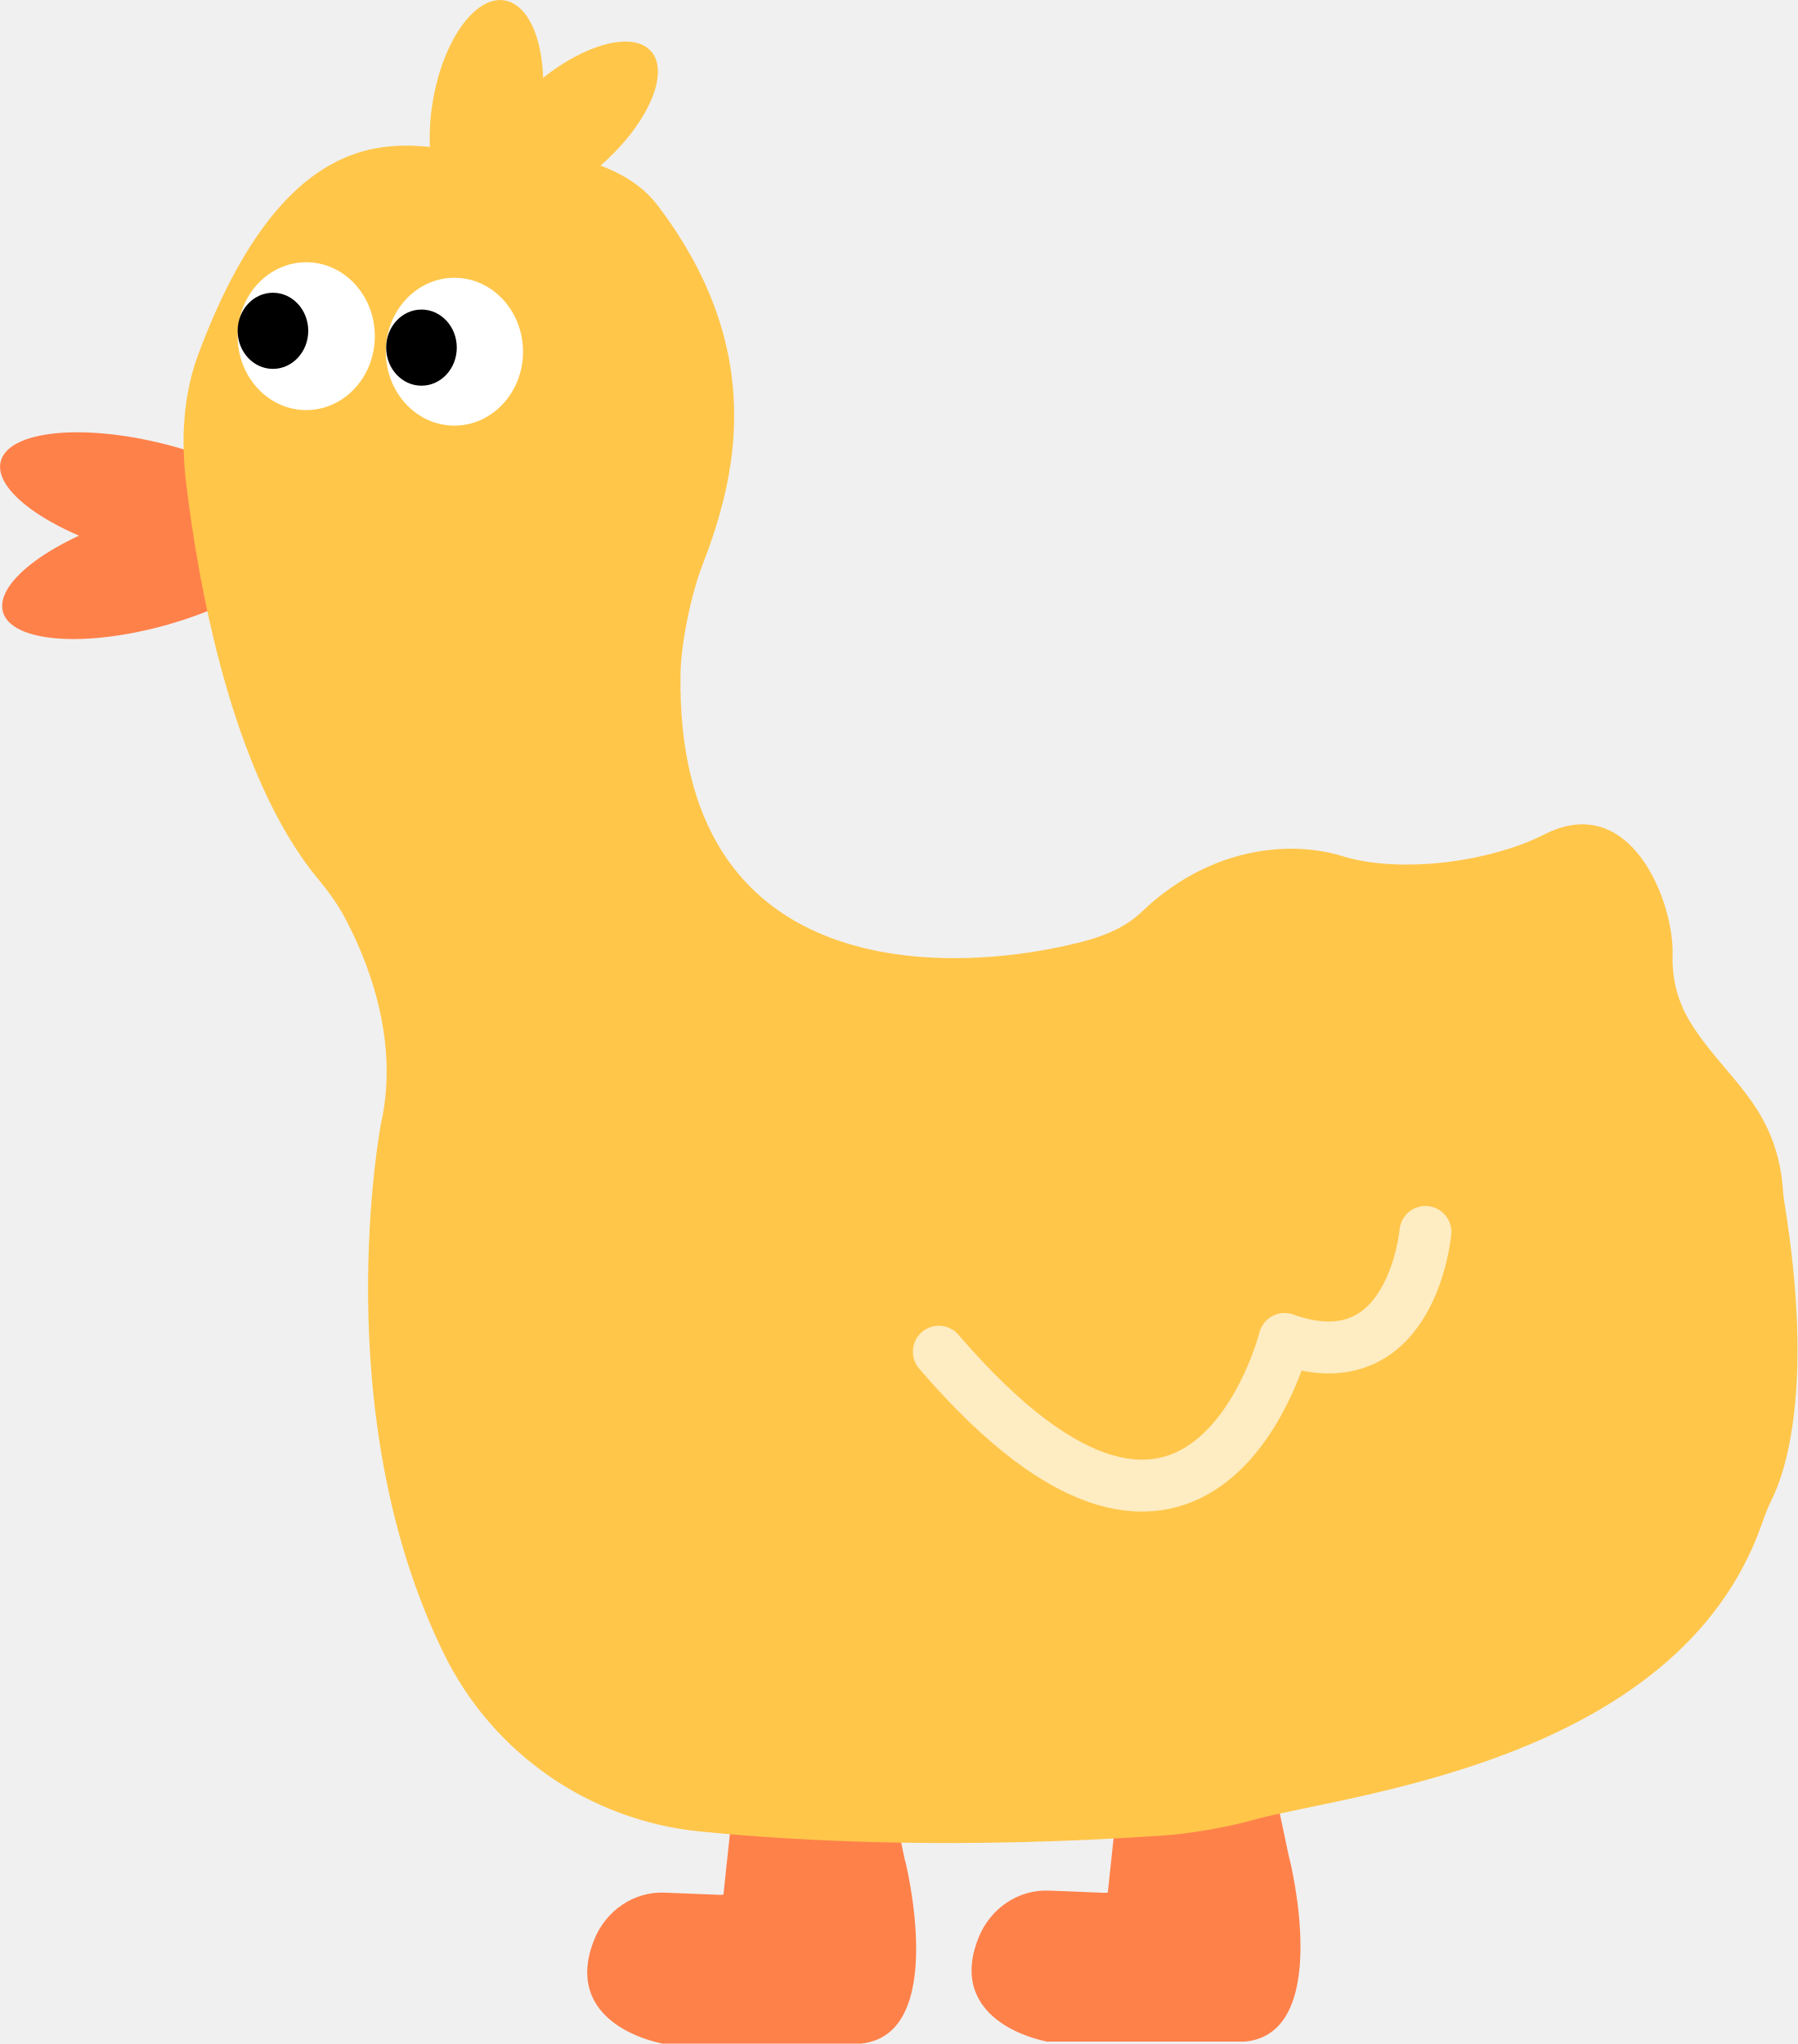
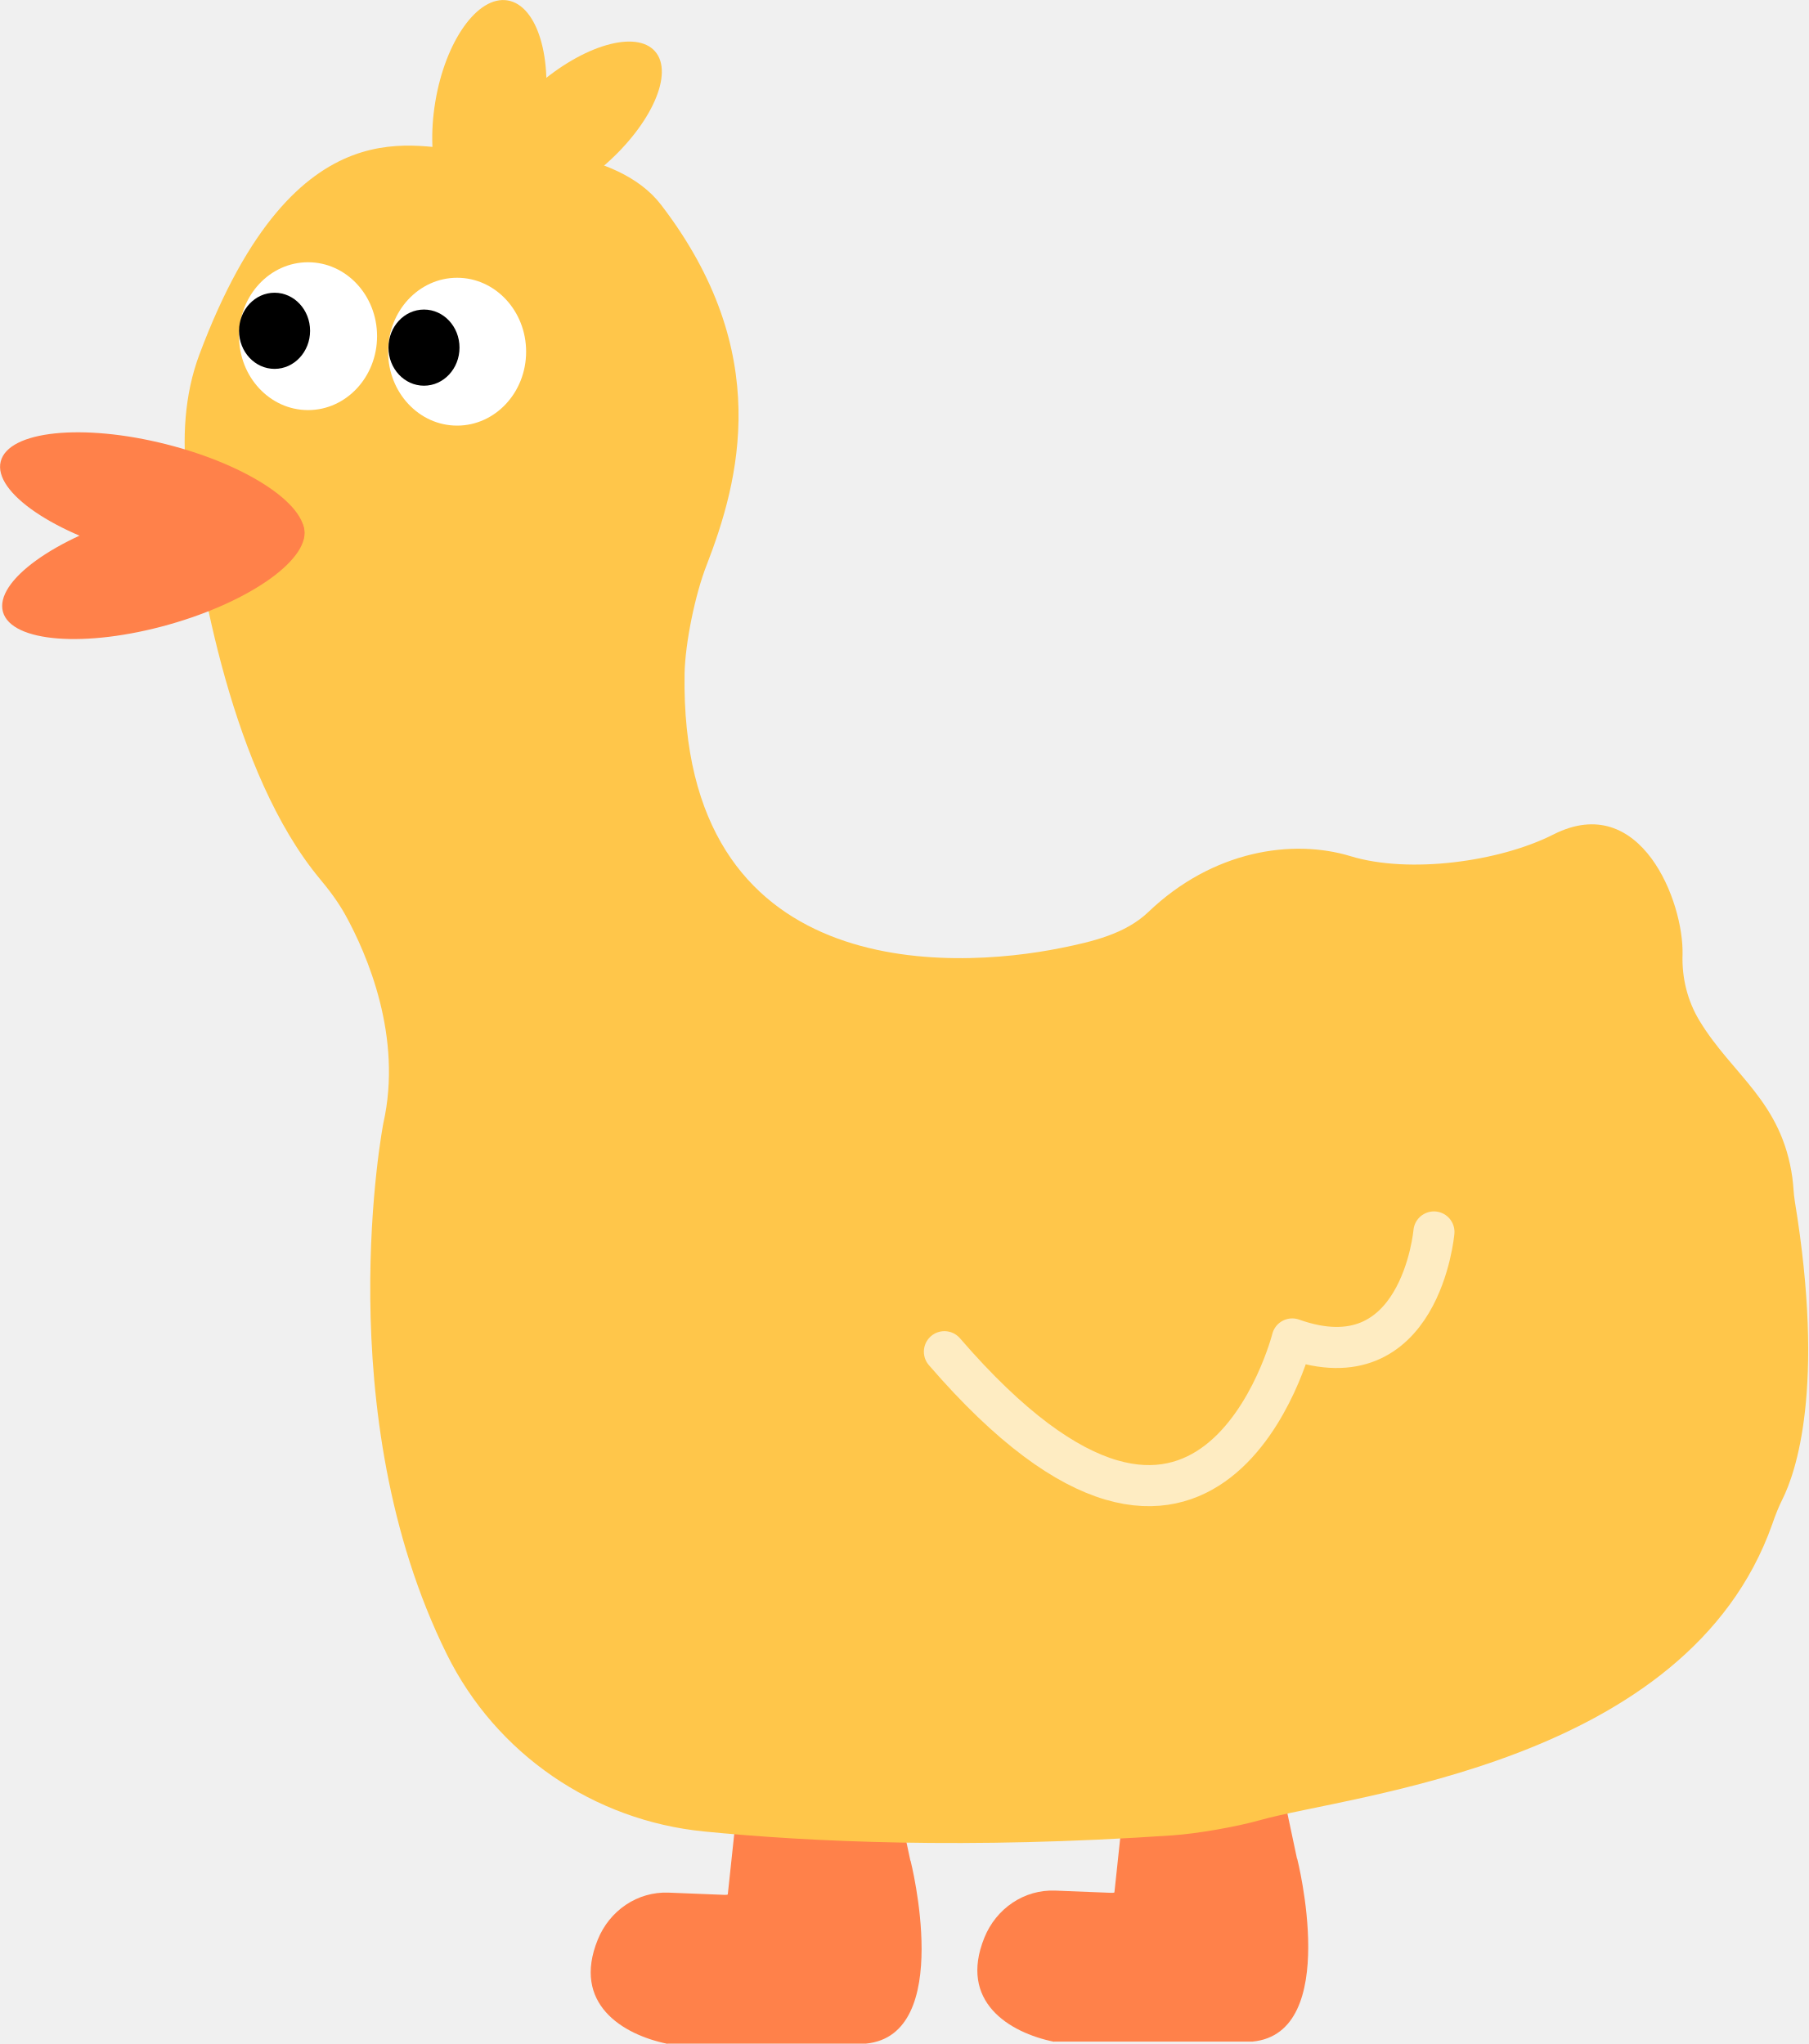
- <svg xmlns="http://www.w3.org/2000/svg" width="277" height="315" viewBox="0 0 277 315" fill="none">
-   <g clip-path="url(#clip0_260_454)">
-     <path d="M74.576 30.667C71.678 27.313 75.1 19.505 82.22 13.226C89.339 6.947 97.46 4.575 100.357 7.928C103.255 11.282 99.832 19.09 92.713 25.369C85.594 31.648 77.473 34.02 74.576 30.667Z" fill="#FFC64A" />
-     <path d="M72.166 34.176C67.589 33.409 65.131 25.152 66.676 15.733C68.221 6.313 73.184 -0.701 77.761 0.065C82.338 0.831 84.796 9.089 83.251 18.508C81.706 27.927 76.743 34.942 72.166 34.176Z" fill="#FFC64A" />
-     <path d="M21.185 85.584C8.366 82.324 -1.07 75.848 0.108 71.119C1.287 66.39 12.633 65.2 25.451 68.46C38.27 71.72 47.706 78.196 46.528 82.925C45.349 87.654 34.003 88.844 21.185 85.584Z" fill="#FF814A" />
-     <path d="M0.454 94.3C-0.852 89.606 8.405 82.871 21.13 79.257C33.855 75.643 45.23 76.519 46.536 81.213C47.842 85.908 38.585 92.642 25.86 96.256C13.135 99.87 1.76 98.994 0.454 94.3Z" fill="#FF814A" />
-     <path d="M139.487 286.747C139.487 286.747 146.281 313.633 132.636 314.943H102.247V314.972C95.312 313.547 87.616 308.763 91.563 298.937C93.367 294.437 97.652 291.475 102.444 291.674L110.986 292.016C111.437 292.016 111.493 291.987 111.493 291.902L113.382 274.101C113.382 274.101 113.467 273.959 113.551 273.959L137.626 278.487C137.626 278.487 137.739 278.544 137.739 278.601L139.458 286.747H139.487Z" fill="#FF814A" />
-     <path d="M198.715 286.433C198.715 286.433 205.509 313.32 191.865 314.63H161.475V314.658C154.54 313.234 146.844 308.449 150.791 298.623C152.595 294.123 156.88 291.161 161.673 291.361L170.214 291.702C170.665 291.702 170.722 291.674 170.722 291.589L172.611 273.788C172.611 273.788 172.695 273.646 172.78 273.646L196.854 278.174C196.854 278.174 196.967 278.231 196.967 278.288L198.687 286.433H198.715Z" fill="#FF814A" />
-     <path d="M274.576 181.538C272.941 169.69 265.414 165.731 260.339 157.301C258.507 154.253 257.633 150.721 257.746 147.133C257.971 139.044 251.375 121.785 237.984 128.592C229.668 132.835 215.827 134.687 206.918 131.952C198.01 129.218 185.775 131.041 175.909 140.554C172.385 143.943 167.254 145.139 162.462 146.107C145.745 149.497 104.108 151.661 104.869 103.842C104.953 99.085 106.504 91.566 108.223 87.152C113.213 74.193 118.626 54.342 101.288 31.585C94.551 22.728 78.201 22.585 71.153 23.013C64.725 23.411 45.471 14.554 30.558 54.598C28.219 60.864 27.88 67.699 28.67 74.335C30.502 89.687 35.633 119.193 48.939 135.37C50.433 137.164 51.814 139.016 52.942 141.066C56.24 147.104 61.709 159.807 58.721 173.107C58.721 173.107 50.151 217.737 68.447 254.933C76.002 270.313 90.943 280.566 107.857 282.247C123.841 283.842 148.198 285.009 179.63 282.845C183.379 282.588 189.384 281.535 192.992 280.509C206.947 276.551 258.507 271.908 271.503 234.854C271.954 233.516 272.461 232.234 273.082 230.981C274.998 227.107 279.678 214.092 274.942 185.098C274.745 183.93 274.745 182.734 274.576 181.566V181.538Z" fill="#FFC64A" />
-     <path d="M47.191 63.199C41.352 63.199 36.619 58.099 36.619 51.807C36.619 45.515 41.352 40.415 47.191 40.415C53.029 40.415 57.762 45.515 57.762 51.807C57.762 58.099 53.029 63.199 47.191 63.199Z" fill="white" />
-     <path d="M42.06 56.848C39.055 56.848 36.62 54.221 36.62 50.981C36.62 47.741 39.055 45.114 42.06 45.114C45.065 45.114 47.501 47.741 47.501 50.981C47.501 54.221 45.065 56.848 42.06 56.848Z" fill="black" />
-     <path d="M70.025 65.592C64.187 65.592 59.454 60.491 59.454 54.199C59.454 47.907 64.187 42.807 70.025 42.807C75.864 42.807 80.597 47.907 80.597 54.199C80.597 60.491 75.864 65.592 70.025 65.592Z" fill="white" />
-     <path d="M64.951 59.44C61.946 59.44 59.51 56.813 59.51 53.573C59.51 50.333 61.946 47.706 64.951 47.706C67.956 47.706 70.392 50.333 70.392 53.573C70.392 56.813 67.956 59.44 64.951 59.44Z" fill="black" />
-     <path d="M219.661 189.854C219.661 189.854 217.603 213.38 197.954 206.345C197.954 206.345 185.494 255.873 144.674 208.31" stroke="#FEECC2" stroke-width="8" stroke-linecap="round" stroke-linejoin="round" />
+ <svg xmlns="http://www.w3.org/2000/svg" width="176" height="199" viewBox="0 0 176 199" fill="none">
+   <g clip-path="url(#clip0_679_1151)">
+     <path d="M47.384 19.374C45.543 17.255 47.717 12.322 52.241 8.355C56.764 4.389 61.924 2.89 63.765 5.009C65.606 7.127 63.431 12.06 58.908 16.027C54.384 19.994 49.225 21.492 47.384 19.374Z" fill="#FFC64A" />
+     <path d="M45.853 21.591C42.944 21.106 41.383 15.89 42.364 9.939C43.346 3.989 46.5 -0.443 49.408 0.041C52.316 0.525 53.878 5.742 52.896 11.693C51.914 17.643 48.761 22.075 45.853 21.591Z" fill="#FFC64A" />
+     <path d="M88.627 181.151C88.627 181.151 92.944 198.136 84.274 198.964H64.966V198.982C60.559 198.082 55.669 195.06 58.177 188.852C59.324 186.009 62.046 184.138 65.091 184.264L70.518 184.48C70.805 184.48 70.841 184.462 70.841 184.408L72.041 173.162C72.041 173.162 72.094 173.072 72.148 173.072L87.445 175.933C87.445 175.933 87.516 175.969 87.516 176.005L88.609 181.151H88.627Z" fill="#FF814A" />
+     <path d="M126.259 180.953C126.259 180.953 130.576 197.938 121.907 198.766H102.598V198.784C98.192 197.884 93.302 194.862 95.809 188.654C96.956 185.811 99.678 183.94 102.723 184.066L108.151 184.282C108.437 184.282 108.473 184.264 108.473 184.21L109.673 172.964C109.673 172.964 109.727 172.875 109.781 172.875L125.077 175.735C125.077 175.735 125.149 175.771 125.149 175.807L126.241 180.953H126.259Z" fill="#FF814A" />
+     <path d="M174.46 114.686C173.421 107.201 168.638 104.7 165.414 99.374C164.25 97.449 163.695 95.218 163.766 92.951C163.91 87.841 159.718 76.937 151.21 81.237C145.926 83.918 137.132 85.088 131.472 83.361C125.811 81.633 118.038 82.785 111.769 88.794C109.53 90.936 106.27 91.691 103.225 92.303C92.603 94.444 66.148 95.812 66.631 65.602C66.685 62.597 67.67 57.847 68.763 55.058C71.933 46.871 75.372 34.33 64.356 19.954C60.076 14.358 49.687 14.268 45.209 14.538C41.125 14.79 28.891 9.194 19.416 34.492C17.93 38.451 17.715 42.769 18.216 46.961C19.38 56.659 22.64 75.3 31.095 85.52C32.044 86.653 32.922 87.823 33.638 89.118C35.734 92.933 39.209 100.957 37.31 109.36C37.31 109.36 31.865 137.555 43.489 161.053C48.29 170.769 57.783 177.247 68.53 178.308C78.686 179.316 94.162 180.054 114.133 178.686C116.515 178.524 120.33 177.859 122.623 177.211C131.489 174.71 164.25 171.777 172.507 148.368C172.794 147.523 173.116 146.713 173.51 145.921C174.728 143.474 177.702 135.252 174.692 116.935C174.567 116.197 174.567 115.442 174.46 114.704V114.686Z" fill="#FFC64A" />
+     <path d="M29.984 39.926C26.274 39.926 23.267 36.704 23.267 32.729C23.267 28.754 26.274 25.532 29.984 25.532C33.694 25.532 36.701 28.754 36.701 32.729C36.701 36.704 33.694 39.926 29.984 39.926Z" fill="white" />
+     <path d="M26.724 35.913C24.815 35.913 23.267 34.254 23.267 32.207C23.267 30.16 24.815 28.5 26.724 28.5C28.633 28.5 30.181 30.16 30.181 32.207C30.181 34.254 28.633 35.913 26.724 35.913Z" fill="black" />
+     <path d="M44.493 41.437C40.783 41.437 37.776 38.215 37.776 34.24C37.776 30.265 40.783 27.043 44.493 27.043C48.202 27.043 51.209 30.265 51.209 34.24C51.209 38.215 48.202 41.437 44.493 41.437Z" fill="white" />
+     <path d="M41.268 37.551C39.359 37.551 37.811 35.892 37.811 33.844C37.811 31.797 39.359 30.138 41.268 30.138C43.178 30.138 44.725 31.797 44.725 33.844C44.725 35.892 43.178 37.551 41.268 37.551Z" fill="black" />
+     <path d="M139.568 119.94C139.568 119.94 138.26 134.802 125.776 130.358C125.776 130.358 117.859 161.647 91.923 131.599" stroke="#FEECC2" stroke-width="4" stroke-linecap="round" stroke-linejoin="round" />
+     <path d="M13.46 54.067C5.316 52.008 -0.68 47.916 0.069 44.929C0.818 41.942 8.027 41.19 16.171 43.249C24.316 45.309 30.311 49.4 29.563 52.388C28.814 55.375 21.605 56.127 13.46 54.067Z" fill="#FF814A" />
+     <path d="M0.288 59.574C-0.541 56.608 5.34 52.353 13.426 50.07C21.511 47.787 28.738 48.341 29.568 51.306C30.398 54.272 24.516 58.527 16.431 60.81C8.345 63.093 1.118 62.539 0.288 59.574Z" fill="#FF814A" />
  </g>
  <defs>
-     <clipPath id="clip0_260_454">
-       <rect width="277" height="315" fill="white" transform="matrix(-1 0 0 1 277 0)" />
+     <clipPath id="clip0_679_1151">
+       <rect width="176" height="199" fill="white" transform="matrix(-1 0 0 1 176 0)" />
    </clipPath>
  </defs>
</svg>
